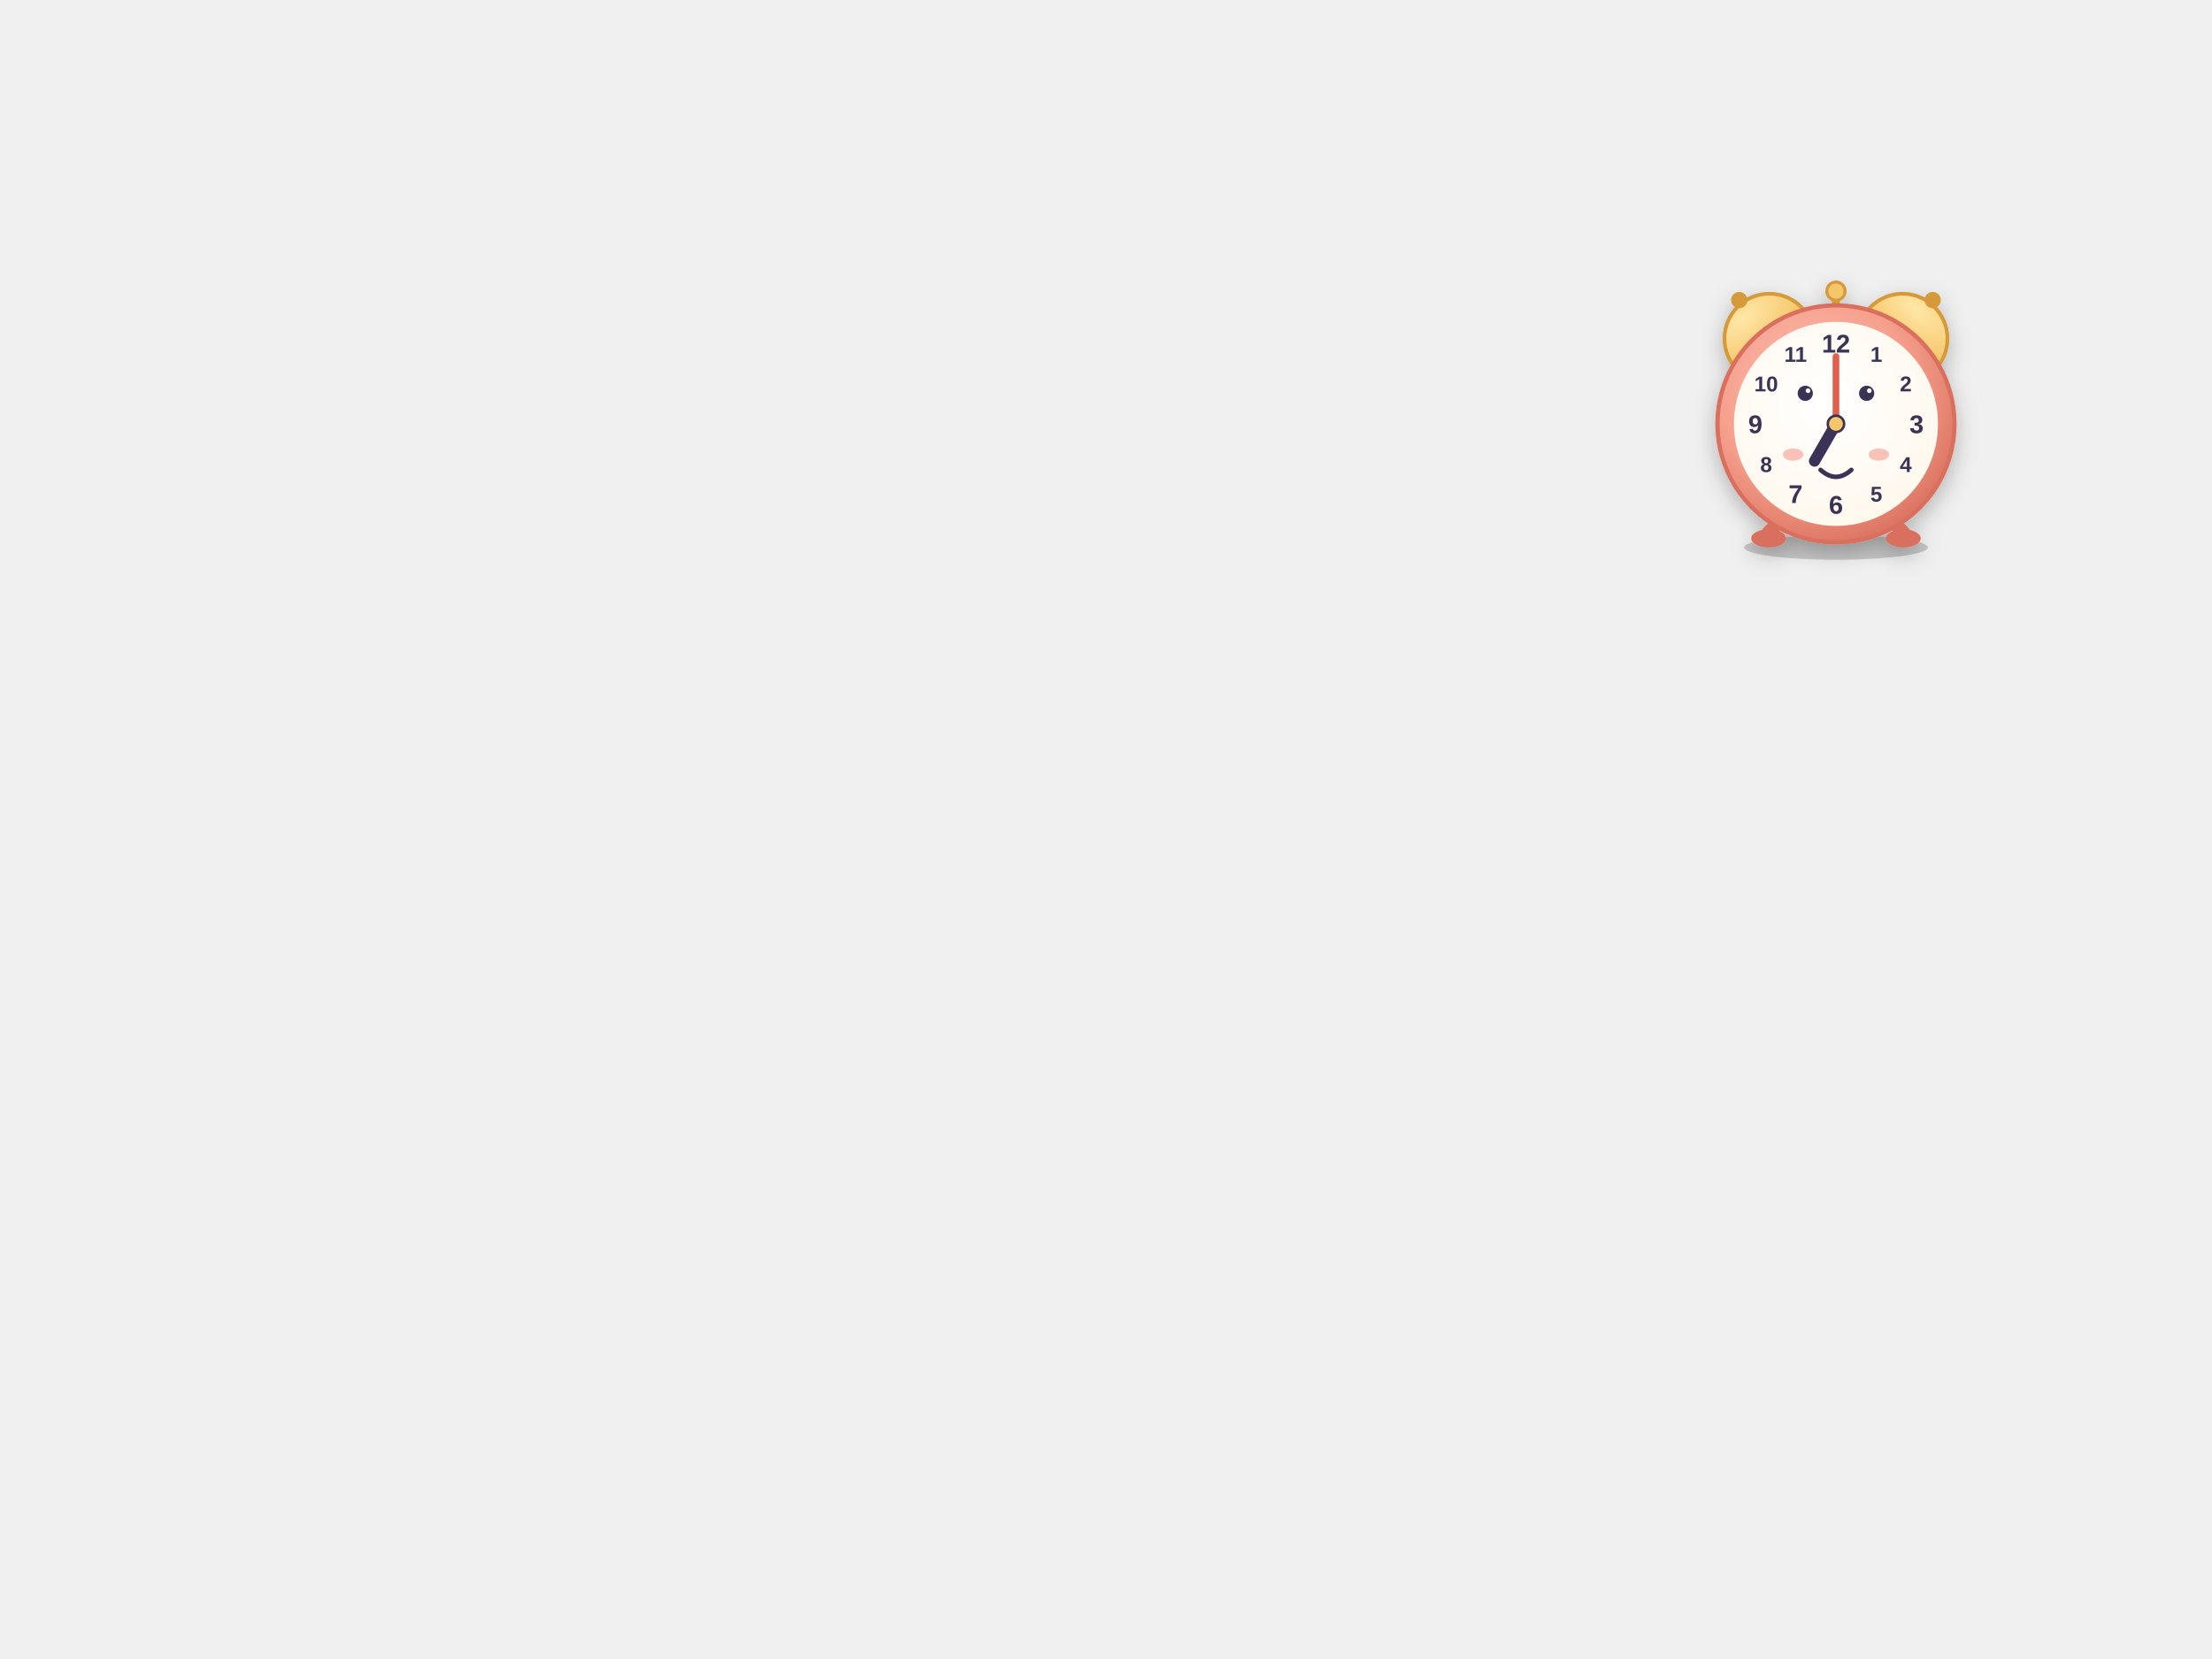
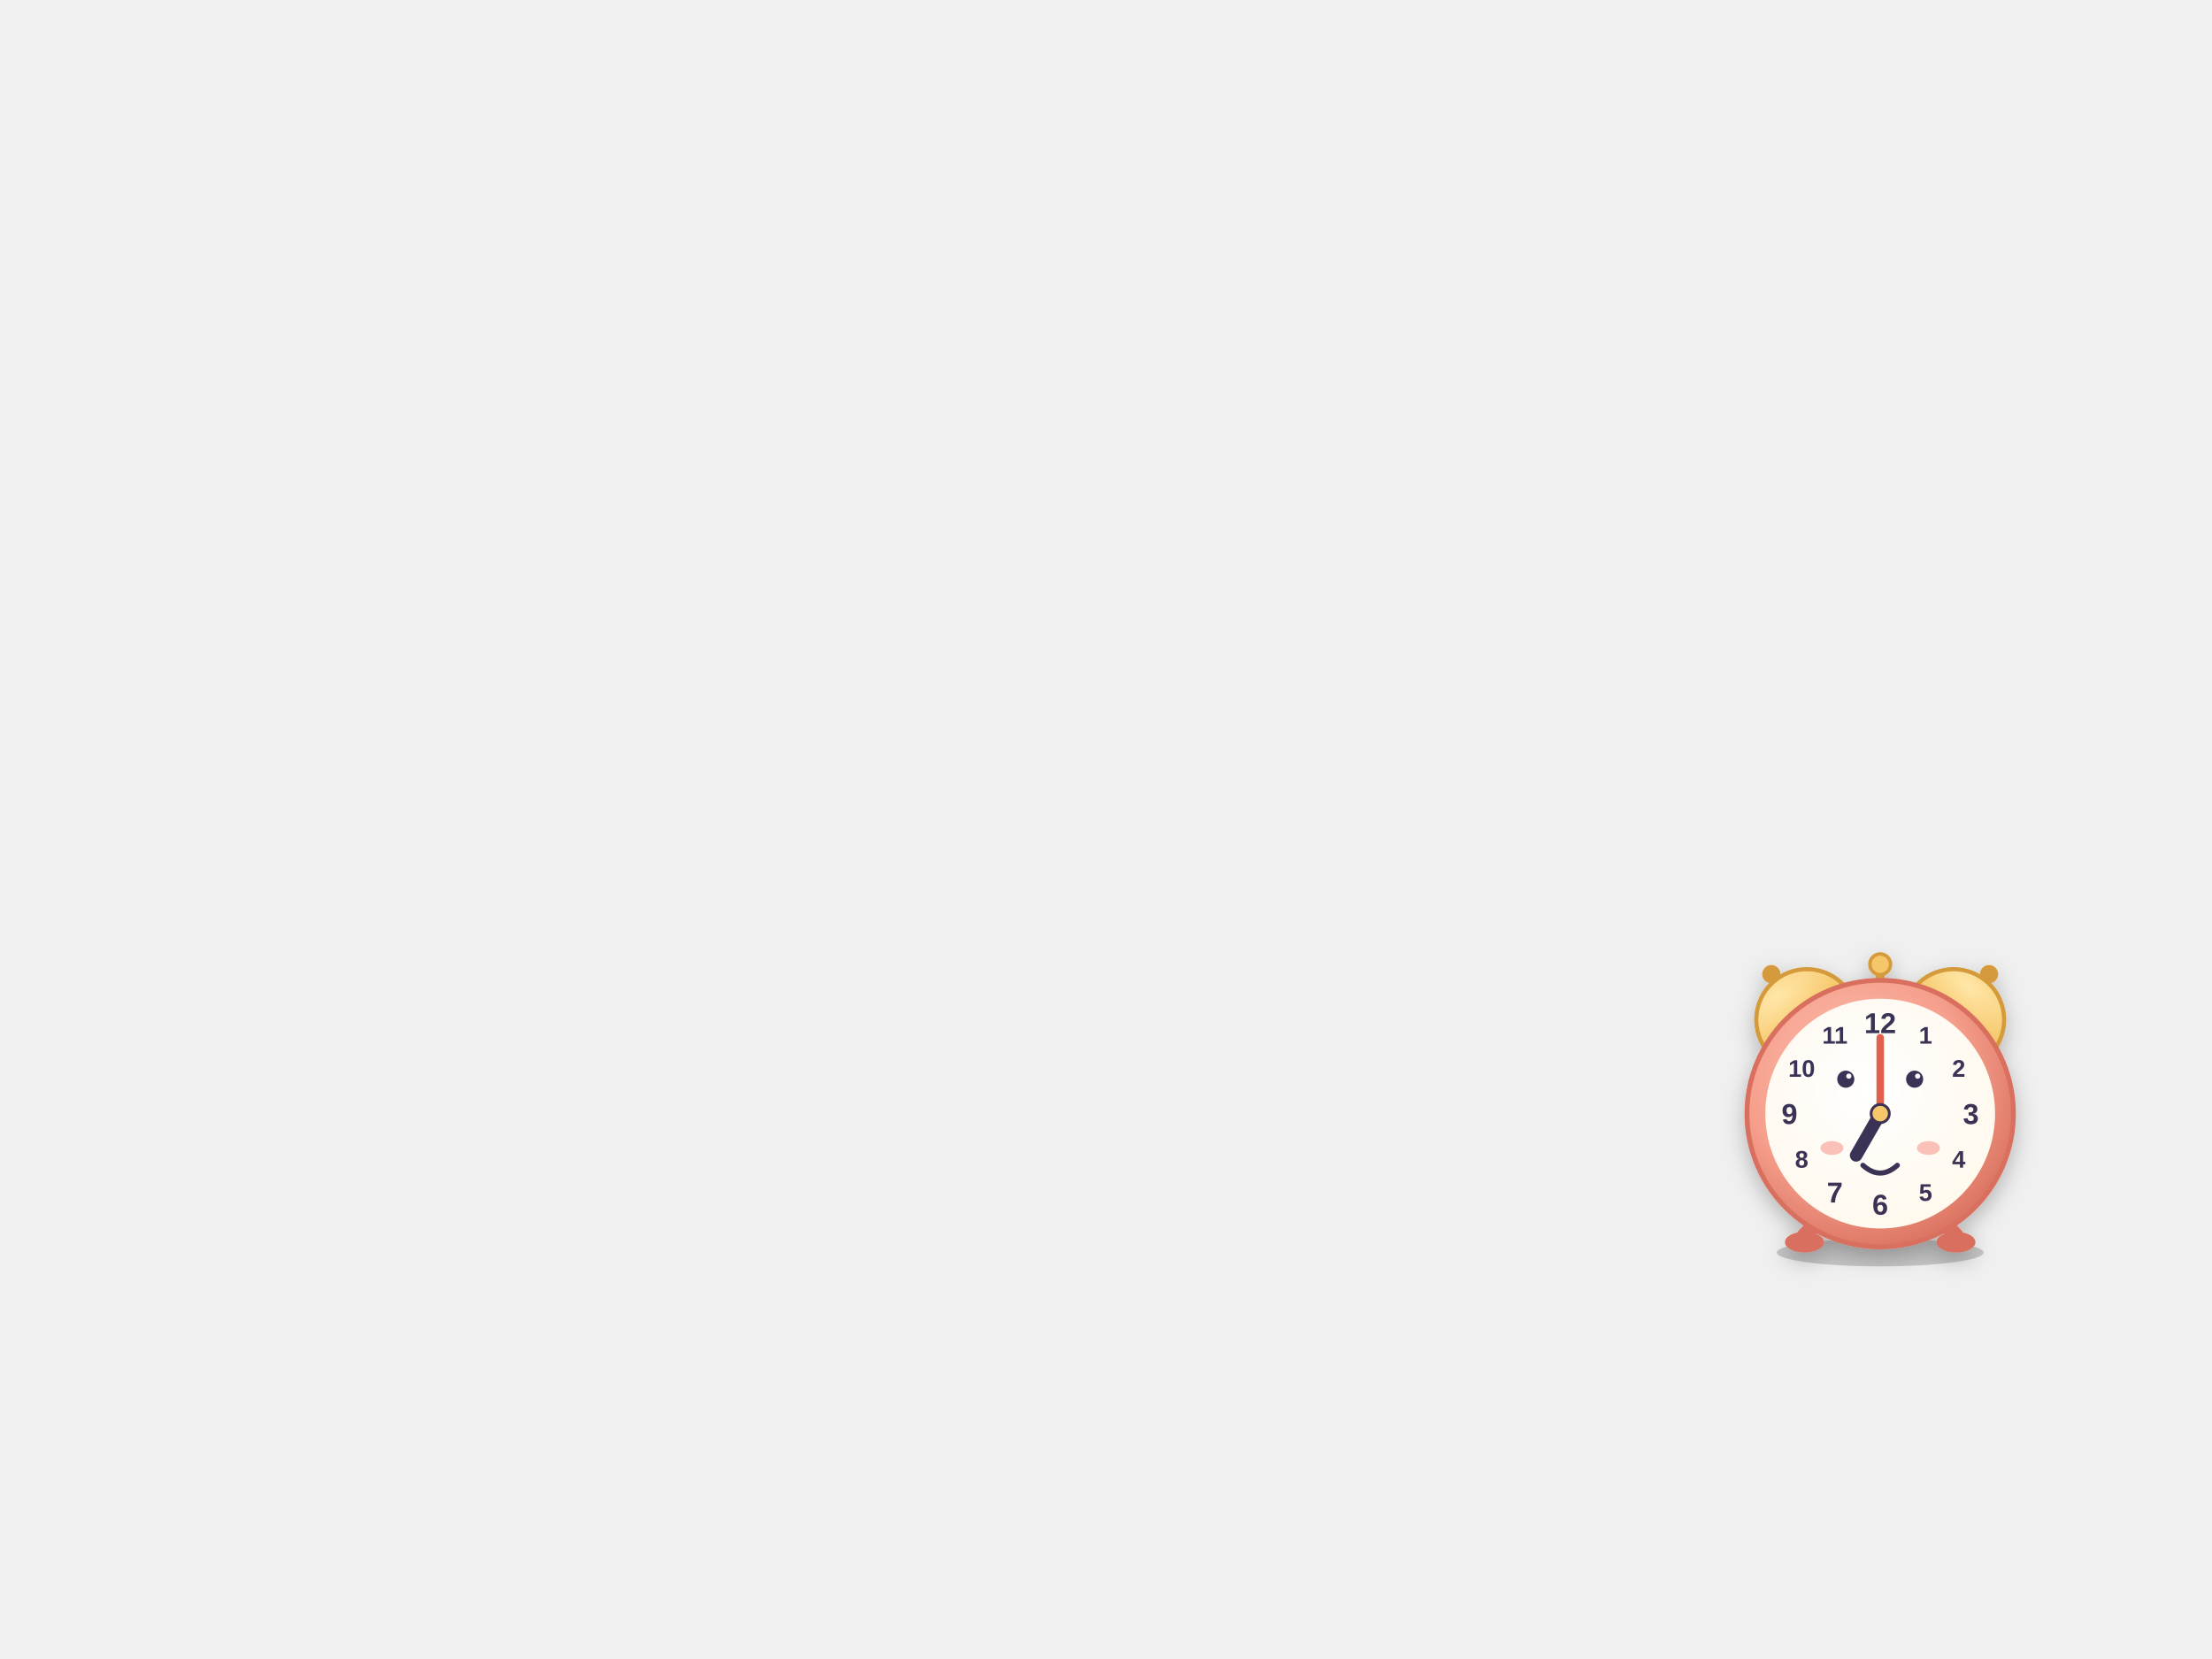
<svg xmlns="http://www.w3.org/2000/svg" viewBox="0 0 1600 1200" width="1600" height="1200">
  <defs>
    <radialGradient id="body" cx="40%" cy="35%" r="70%">
      <stop offset="0" stop-color="#FFC2B4" />
      <stop offset="0.6" stop-color="#F59E8B" />
      <stop offset="1" stop-color="#D9705E" />
    </radialGradient>
    <radialGradient id="bell" cx="40%" cy="30%" r="80%">
      <stop offset="0" stop-color="#FFE7A8" />
      <stop offset="1" stop-color="#F6C76B" />
    </radialGradient>
    <radialGradient id="dial" cx="45%" cy="40%" r="65%">
      <stop offset="0" stop-color="#FFFFFF" />
      <stop offset="1" stop-color="#FFF8EC" />
    </radialGradient>
    <filter id="soft" x="-20%" y="-20%" width="140%" height="140%">
      <feDropShadow dx="0" dy="6" stdDeviation="8" flood-color="#000" flood-opacity="0.25" />
    </filter>
  </defs>
-   <ellipse cx="1328.0" cy="396.0" rx="66.5" ry="8.9" fill="#000" opacity="0.18" />
+   <ellipse cx="1360.0" cy="906.0" rx="74.8" ry="10.0" fill="#000" opacity="0.18" />
  <g filter="url(#soft)">
-     <line x1="1294.8" y1="369.4" x2="1279.3" y2="384.9" stroke="#D9705E" stroke-width="9.6" stroke-linecap="round" />
-     <ellipse cx="1279.3" cy="389.4" rx="12.6" ry="6.6" fill="#D9705E" />
-     <line x1="1361.2" y1="369.4" x2="1376.7" y2="384.9" stroke="#D9705E" stroke-width="9.6" stroke-linecap="round" />
-     <ellipse cx="1376.7" cy="389.4" rx="12.6" ry="6.6" fill="#D9705E" />
-     <g transform="rotate(-38 1276.2 240.3)">
-       <path d="M1243.7,246.2 a32.5,32.5 0 0 1 65.0,0 z" fill="url(#bell)" stroke="#D49A3A" stroke-width="2.7" />
-       <circle cx="1276.2" cy="210.8" r="5.9" fill="#D49A3A" />
+     <line x1="1322.6" y1="876.1" x2="1305.2" y2="893.5" stroke="#D9705E" stroke-width="10.8" stroke-linecap="round" />
+     <ellipse cx="1305.2" cy="898.5" rx="14.1" ry="7.5" fill="#D9705E" />
+     <line x1="1397.4" y1="876.1" x2="1414.8" y2="893.5" stroke="#D9705E" stroke-width="10.8" stroke-linecap="round" />
+     <ellipse cx="1414.8" cy="898.5" rx="14.1" ry="7.5" fill="#D9705E" />
+     <g transform="rotate(-38 1301.7 730.8)">
+       <path d="M1265.1,737.5 a36.6,36.6 0 0 1 73.1,0 z" fill="url(#bell)" stroke="#D49A3A" stroke-width="3.0" />
+       <circle cx="1301.7" cy="697.6" r="6.6" fill="#D49A3A" />
    </g>
-     <g transform="rotate(38 1379.8 240.3)">
-       <path d="M1347.3,246.2 a32.5,32.5 0 0 1 65.0,0 z" fill="url(#bell)" stroke="#D49A3A" stroke-width="2.7" />
-       <circle cx="1379.8" cy="210.8" r="5.9" fill="#D49A3A" />
+     <g transform="rotate(38 1418.3 730.8)">
+       <path d="M1381.8,737.5 a36.6,36.6 0 0 1 73.1,0 z" fill="url(#bell)" stroke="#D49A3A" stroke-width="3.0" />
+       <circle cx="1418.3" cy="697.6" r="6.6" fill="#D49A3A" />
    </g>
-     <line x1="1328.0" y1="229.1" x2="1328.0" y2="212.1" stroke="#D49A3A" stroke-width="5.9" stroke-linecap="round" />
-     <circle cx="1328.0" cy="210.6" r="6.6" fill="#F6C76B" stroke="#D49A3A" stroke-width="2.2" />
-     <circle cx="1328.0" cy="306.6" r="85.7" fill="url(#body)" stroke="#D9705E" stroke-width="3.1" />
-     <circle cx="1328.0" cy="306.6" r="73.8" fill="url(#dial)" />
-     <text x="1357.2" y="261.7" font-size="15.5" text-anchor="middle" font-family="Arial Rounded MT Bold, Arial, sans-serif" font-weight="bold" fill="#3B3355">1</text>
-     <text x="1378.5" y="283.1" font-size="15.5" text-anchor="middle" font-family="Arial Rounded MT Bold, Arial, sans-serif" font-weight="bold" fill="#3B3355">2</text>
-     <text x="1386.3" y="313.3" font-size="18.5" text-anchor="middle" font-family="Arial Rounded MT Bold, Arial, sans-serif" font-weight="bold" fill="#3B3355">3</text>
-     <text x="1378.5" y="341.4" font-size="15.5" text-anchor="middle" font-family="Arial Rounded MT Bold, Arial, sans-serif" font-weight="bold" fill="#3B3355">4</text>
-     <text x="1357.2" y="362.8" font-size="15.5" text-anchor="middle" font-family="Arial Rounded MT Bold, Arial, sans-serif" font-weight="bold" fill="#3B3355">5</text>
-     <text x="1328.0" y="371.6" font-size="18.5" text-anchor="middle" font-family="Arial Rounded MT Bold, Arial, sans-serif" font-weight="bold" fill="#3B3355">6</text>
-     <text x="1298.8" y="363.8" font-size="18.5" text-anchor="middle" font-family="Arial Rounded MT Bold, Arial, sans-serif" font-weight="bold" fill="#3B3355">7</text>
-     <text x="1277.5" y="341.4" font-size="15.5" text-anchor="middle" font-family="Arial Rounded MT Bold, Arial, sans-serif" font-weight="bold" fill="#3B3355">8</text>
-     <text x="1269.7" y="313.3" font-size="18.5" text-anchor="middle" font-family="Arial Rounded MT Bold, Arial, sans-serif" font-weight="bold" fill="#3B3355">9</text>
-     <text x="1277.5" y="283.1" font-size="15.5" text-anchor="middle" font-family="Arial Rounded MT Bold, Arial, sans-serif" font-weight="bold" fill="#3B3355">10</text>
-     <text x="1298.8" y="261.7" font-size="15.5" text-anchor="middle" font-family="Arial Rounded MT Bold, Arial, sans-serif" font-weight="bold" fill="#3B3355">11</text>
-     <text x="1328.0" y="255.0" font-size="18.5" text-anchor="middle" font-family="Arial Rounded MT Bold, Arial, sans-serif" font-weight="bold" fill="#3B3355">12</text>
-     <circle cx="1305.8" cy="284.5" r="5.5" fill="#3B3355" />
-     <circle cx="1307.8" cy="282.6" r="1.7" fill="#fff" />
-     <ellipse cx="1297.0" cy="328.8" rx="7.4" ry="4.4" fill="#F7B3A8" opacity="0.8" />
-     <circle cx="1350.2" cy="284.5" r="5.5" fill="#3B3355" />
-     <circle cx="1352.1" cy="282.6" r="1.7" fill="#fff" />
-     <ellipse cx="1359.0" cy="328.8" rx="7.4" ry="4.4" fill="#F7B3A8" opacity="0.8" />
-     <path d="M1316.9,339.9 q11.1,10.0 22.2,0" stroke="#3B3355" stroke-width="3.3" stroke-linecap="round" fill="none" />
-     <line x1="1328.0" y1="306.6" x2="1328.0" y2="257.9" stroke="#E0604E" stroke-width="4.8" stroke-linecap="round" />
-     <line x1="1328.0" y1="306.6" x2="1312.5" y2="333.5" stroke="#3B3355" stroke-width="8.1" stroke-linecap="round" />
-     <circle cx="1328.0" cy="306.6" r="5.9" fill="#F6C76B" stroke="#3B3355" stroke-width="1.8" />
+     <line x1="1360.0" y1="718.2" x2="1360.0" y2="699.1" stroke="#D49A3A" stroke-width="6.6" stroke-linecap="round" />
+     <circle cx="1360.0" cy="697.5" r="7.5" fill="#F6C76B" stroke="#D49A3A" stroke-width="2.5" />
+     <circle cx="1360.0" cy="805.5" r="96.4" fill="url(#body)" stroke="#D9705E" stroke-width="3.5" />
+     <circle cx="1360.0" cy="805.5" r="83.1" fill="url(#dial)" />
+     <text x="1392.8" y="754.9" font-size="17.4" text-anchor="middle" font-family="Arial Rounded MT Bold, Arial, sans-serif" font-weight="bold" fill="#3B3355">1</text>
+     <text x="1416.8" y="778.9" font-size="17.4" text-anchor="middle" font-family="Arial Rounded MT Bold, Arial, sans-serif" font-weight="bold" fill="#3B3355">2</text>
+     <text x="1425.6" y="813.0" font-size="20.8" text-anchor="middle" font-family="Arial Rounded MT Bold, Arial, sans-serif" font-weight="bold" fill="#3B3355">3</text>
+     <text x="1416.8" y="844.6" font-size="17.4" text-anchor="middle" font-family="Arial Rounded MT Bold, Arial, sans-serif" font-weight="bold" fill="#3B3355">4</text>
+     <text x="1392.8" y="868.6" font-size="17.4" text-anchor="middle" font-family="Arial Rounded MT Bold, Arial, sans-serif" font-weight="bold" fill="#3B3355">5</text>
+     <text x="1360.0" y="878.6" font-size="20.8" text-anchor="middle" font-family="Arial Rounded MT Bold, Arial, sans-serif" font-weight="bold" fill="#3B3355">6</text>
+     <text x="1327.2" y="869.8" font-size="20.8" text-anchor="middle" font-family="Arial Rounded MT Bold, Arial, sans-serif" font-weight="bold" fill="#3B3355">7</text>
+     <text x="1303.2" y="844.6" font-size="17.4" text-anchor="middle" font-family="Arial Rounded MT Bold, Arial, sans-serif" font-weight="bold" fill="#3B3355">8</text>
+     <text x="1294.4" y="813.0" font-size="20.8" text-anchor="middle" font-family="Arial Rounded MT Bold, Arial, sans-serif" font-weight="bold" fill="#3B3355">9</text>
+     <text x="1303.2" y="778.9" font-size="17.4" text-anchor="middle" font-family="Arial Rounded MT Bold, Arial, sans-serif" font-weight="bold" fill="#3B3355">10</text>
+     <text x="1327.2" y="754.9" font-size="17.4" text-anchor="middle" font-family="Arial Rounded MT Bold, Arial, sans-serif" font-weight="bold" fill="#3B3355">11</text>
+     <text x="1360.0" y="747.3" font-size="20.8" text-anchor="middle" font-family="Arial Rounded MT Bold, Arial, sans-serif" font-weight="bold" fill="#3B3355">12</text>
+     <circle cx="1335.1" cy="780.6" r="6.2" fill="#3B3355" />
+     <circle cx="1337.3" cy="778.4" r="1.9" fill="#fff" />
+     <ellipse cx="1325.1" cy="830.4" rx="8.3" ry="5.0" fill="#F7B3A8" opacity="0.8" />
+     <circle cx="1384.9" cy="780.6" r="6.2" fill="#3B3355" />
+     <circle cx="1387.1" cy="778.4" r="1.9" fill="#fff" />
+     <ellipse cx="1394.9" cy="830.4" rx="8.3" ry="5.0" fill="#F7B3A8" opacity="0.8" />
+     <path d="M1347.5,842.9 q12.5,11.2 24.9,0" stroke="#3B3355" stroke-width="3.7" stroke-linecap="round" fill="none" />
+     <line x1="1360.0" y1="805.5" x2="1360.0" y2="750.6" stroke="#E0604E" stroke-width="5.4" stroke-linecap="round" />
+     <line x1="1360.0" y1="805.5" x2="1342.6" y2="835.7" stroke="#3B3355" stroke-width="9.1" stroke-linecap="round" />
+     <circle cx="1360.0" cy="805.5" r="6.6" fill="#F6C76B" stroke="#3B3355" stroke-width="2.0" />
  </g>
</svg>
